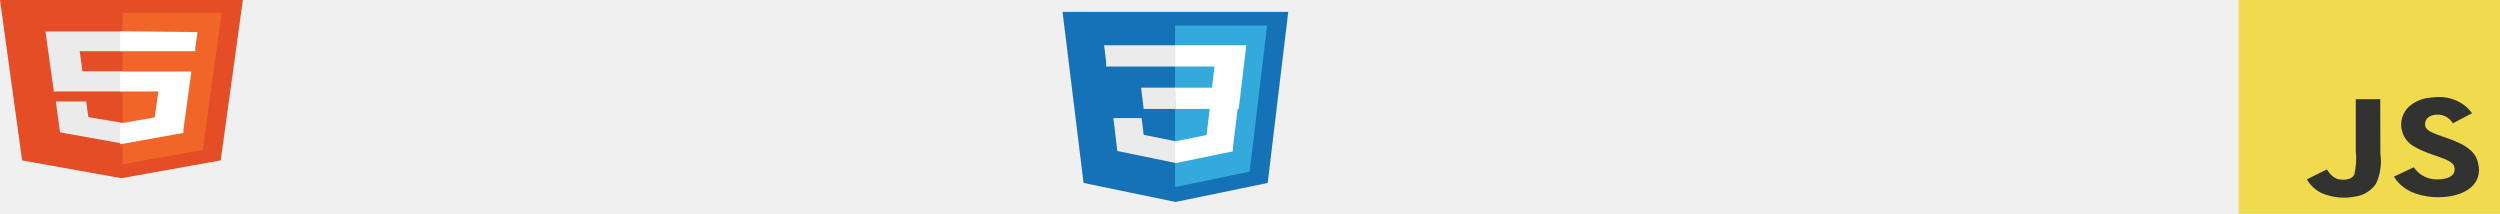
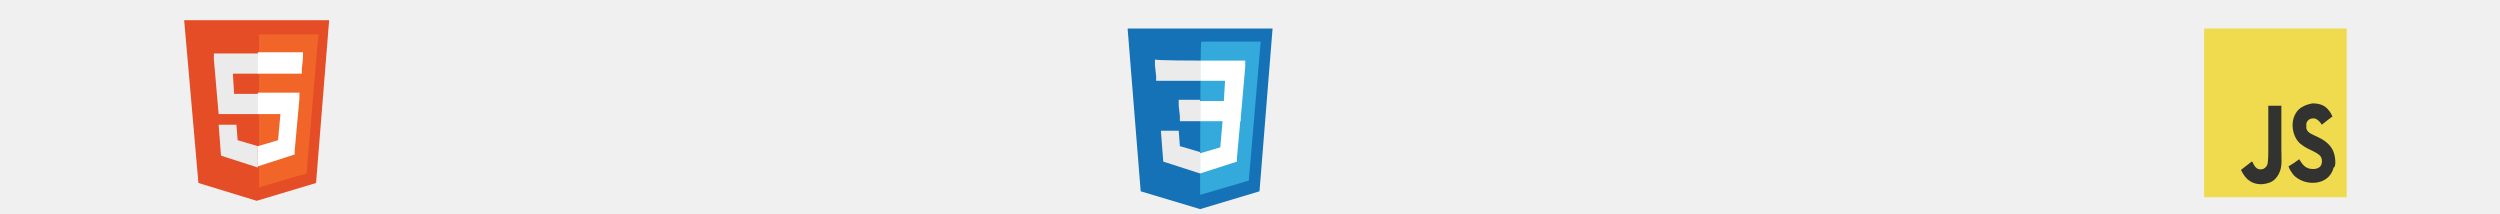
- <svg xmlns="http://www.w3.org/2000/svg" id="Capa_1" data-name="Capa 1" viewBox="0 0 210.44 18">
-   <defs>
-     <style>.cls-1{fill:#fff;}.cls-2{fill:#1572b6;}.cls-3{fill:#33a9dc;}.cls-4{fill:#ebebeb;}.cls-5{fill:#e44d26;}.cls-6{fill:#f16529;}.cls-7{fill:#f0db4f;}.cls-8{fill:#323330;}</style>
-   </defs>
-   <path class="cls-1" d="M120.71,26.39" transform="translate(-44.56 -12)" />
-   <path class="cls-2" d="M135.77,27.4,134,13h19l-1.73,14.4L143.51,29Z" transform="translate(-44.56 -12)" />
-   <path class="cls-3" d="M143.47,27.75l6.28-1.3,1.47-12.3h-7.75Z" transform="translate(-44.56 -12)" />
-   <path class="cls-1" d="M143.47,19.38h3.11l.21-1.78h-3.32V15.81h6l-.06.48-.58,4.88h-5.34Z" transform="translate(-44.56 -12)" />
-   <path class="cls-4" d="M143.47,23.88h0l-2.64-.53-.17-1.41h-2.38l.33,2.77,4.86,1h0Z" transform="translate(-44.56 -12)" />
-   <path class="cls-1" d="M146.41,21l-.29,2.37-2.65.53v1.84l4.87-1,0-.3.42-3.44Z" transform="translate(-44.56 -12)" />
-   <path class="cls-4" d="M143.47,15.81V17.6h-5.8l0-.4-.11-.91-.06-.48Zm0,3.57v1.79h-2.64l-.05-.4-.11-.91-.06-.48Z" transform="translate(-44.56 -12)" />
-   <path class="cls-5" d="M46.42,25.5,44.56,12H65L63.14,25.5,54.77,27Z" transform="translate(-44.56 -12)" />
-   <path class="cls-6" d="M54.87,25.83l6.76-1.21,1.59-11.54H54.87Z" transform="translate(-44.56 -12)" />
-   <path class="cls-4" d="M54.87,18H51.5l-.23-1.69h3.6V14.65H48.39l.06.45.64,4.6h5.78Zm0,4.34h0L52,21.86l-.19-1.32H49.26l.35,2.6,5.25.94h0Z" transform="translate(-44.56 -12)" />
-   <path class="cls-1" d="M54.68,18V19.7h3.21l-.31,2.18-2.9.51v1.75L60,23.19l0-.29.61-4.43.06-.45h-6Zm0-3.37v1.68H61L61,16l.12-.85.06-.45Z" transform="translate(-44.56 -12)" />
-   <path class="cls-7" d="M233,12h22V30H233Z" transform="translate(-44.56 -12)" />
-   <path class="cls-8" d="M253.15,25.73c-.16-.83-.81-1.52-2.76-2.16-.67-.25-1.42-.44-1.65-.85a.78.78,0,0,1,0-.53c.15-.48.85-.63,1.4-.49a1.46,1.46,0,0,1,.89.68l1.62-.85a4.17,4.17,0,0,0-.53-.58,3.55,3.55,0,0,0-2.6-.77l-.65.07a3.09,3.09,0,0,0-1.56.75,2.09,2.09,0,0,0,.52,3.36c1.25.77,3.09.94,3.32,1.66.23.88-.79,1.17-1.8,1.06a2.34,2.34,0,0,1-1.61-1l-1.67.79a3.09,3.09,0,0,0,.75.84c1.59,1.32,5.59,1.26,6.3-.75A2,2,0,0,0,253.15,25.73Zm-8.23-5.38h-2.06v4.36a5.7,5.7,0,0,1-.13,2c-.3.51-1.08.45-1.44.35a1.66,1.66,0,0,1-.76-.65,1.41,1.41,0,0,0-.11-.15l-1.68.84a3,3,0,0,0,1.21,1.14,4.84,4.84,0,0,0,2.95.29,2.55,2.55,0,0,0,1.66-1.06,4.41,4.41,0,0,0,.37-2.52C244.93,23.45,244.92,21.9,244.92,20.35Z" transform="translate(-44.56 -12)" />
+ <svg xmlns="http://www.w3.org/2000/svg" version="1.1" id="Capa_1" x="0px" y="0px" viewBox="0 0 210.4 18" style="enable-background:new 0 0 210.4 18;" xml:space="preserve">
+   <style type="text/css">
+ 	.st0{fill:#FFFFFF;}
+ 	.st1{fill:#1572B6;}
+ 	.st2{fill:#33A9DC;}
+ 	.st3{fill:#EBEBEB;}
+ 	.st4{fill:#F0DB4F;}
+ 	.st5{fill:#323330;}
+ 	.st6{fill:#E44D26;}
+ 	.st7{fill:#F16529;}
+ </style>
+   <path class="st0" d="M76.1,14.4" />
+   <g>
+     <path class="st1" d="M96,16.1L94.9,2.4h12.2L106,16.1l-5,1.5C101,17.6,96,16.1,96,16.1z" />
+     <path class="st2" d="M101,16.4l4.1-1.2l1-11.7h-5C101,3.5,101,16.4,101,16.4z" />
+     <path class="st0" d="M101,8.5h2l0.1-1.7H101V5.1h3.8l0,0.5l-0.4,4.6H101C101,10.1,101,8.5,101,8.5z" />
+     <path class="st3" d="M101,12.8L101,12.8l-1.7-0.5L99.2,11h-1.5l0.2,2.6l3.1,1l0,0V12.8z" />
+     <path class="st0" d="M102.9,10.1l-0.2,2.3l-1.7,0.5v1.7l3.1-1l0-0.3l0.3-3.3H102.9z" />
+     <path class="st3" d="M101,5.1v1.7h-3.7l0-0.4l-0.1-0.9l0-0.5C97.1,5.1,101,5.1,101,5.1z M101,8.5v1.7h-1.7l0-0.4l-0.1-0.9l0-0.5   H101z" />
+   </g>
+   <g>
+     <path class="st4" d="M185.5,2.4h12v14.2h-12V2.4z" />
+     <path class="st5" d="M196.5,13.2c-0.1-0.6-0.4-1.2-1.5-1.7c-0.4-0.2-0.8-0.3-0.9-0.7c0-0.2,0-0.3,0-0.4c0.1-0.4,0.5-0.5,0.8-0.4   c0.2,0.1,0.4,0.3,0.5,0.5c0.5-0.4,0.5-0.4,0.9-0.7c-0.1-0.2-0.2-0.4-0.3-0.5c-0.3-0.4-0.7-0.6-1.4-0.6l-0.4,0.1   c-0.3,0.1-0.7,0.3-0.9,0.6c-0.6,0.8-0.4,2.1,0.3,2.7c0.7,0.6,1.7,0.7,1.8,1.3c0.1,0.7-0.4,0.9-1,0.8c-0.4-0.1-0.6-0.3-0.9-0.8   c-0.4,0.3-0.4,0.3-0.9,0.6c0.1,0.3,0.2,0.4,0.4,0.7c0.9,1,3,1,3.4-0.6C196.5,14.1,196.6,13.8,196.5,13.2z M192,8.9h-1.1l0,3.4   c0,0.7,0,1.4-0.1,1.6c-0.2,0.4-0.6,0.4-0.8,0.3c-0.2-0.1-0.3-0.3-0.4-0.5c0-0.1-0.1-0.1-0.1-0.1l-0.9,0.7c0.2,0.4,0.4,0.7,0.7,0.9   c0.4,0.3,1,0.4,1.6,0.2c0.4-0.1,0.7-0.4,0.9-0.8c0.3-0.6,0.2-1.2,0.2-2C192,11.4,192,10.1,192,8.9z" />
+   </g>
+   <g>
+     <path class="st6" d="M16.7,15.4L15.5,1.7h12.2l-1.1,13.7l-5,1.5L16.7,15.4z" />
+     <path class="st7" d="M21.7,15.8l4.1-1.2l1-11.7h-5V15.8z" />
+     <path class="st3" d="M21.7,7.9h-2l-0.1-1.7h2.2V4.5h-3.8l0,0.5l0.4,4.6h3.4V7.9z M21.7,12.3L21.7,12.3l-1.7-0.5l-0.1-1.3h-1.5   l0.2,2.6l3.1,1l0,0V12.3z" />
+     <path class="st0" d="M21.7,7.9v1.7h1.9l-0.2,2.2l-1.7,0.5V14l3.1-1l0-0.3l0.4-4.4l0-0.5h-0.4H21.7z M21.7,4.5v1.7h3.7l0-0.4   l0.1-0.9l0-0.5H21.7z" />
+   </g>
</svg>
